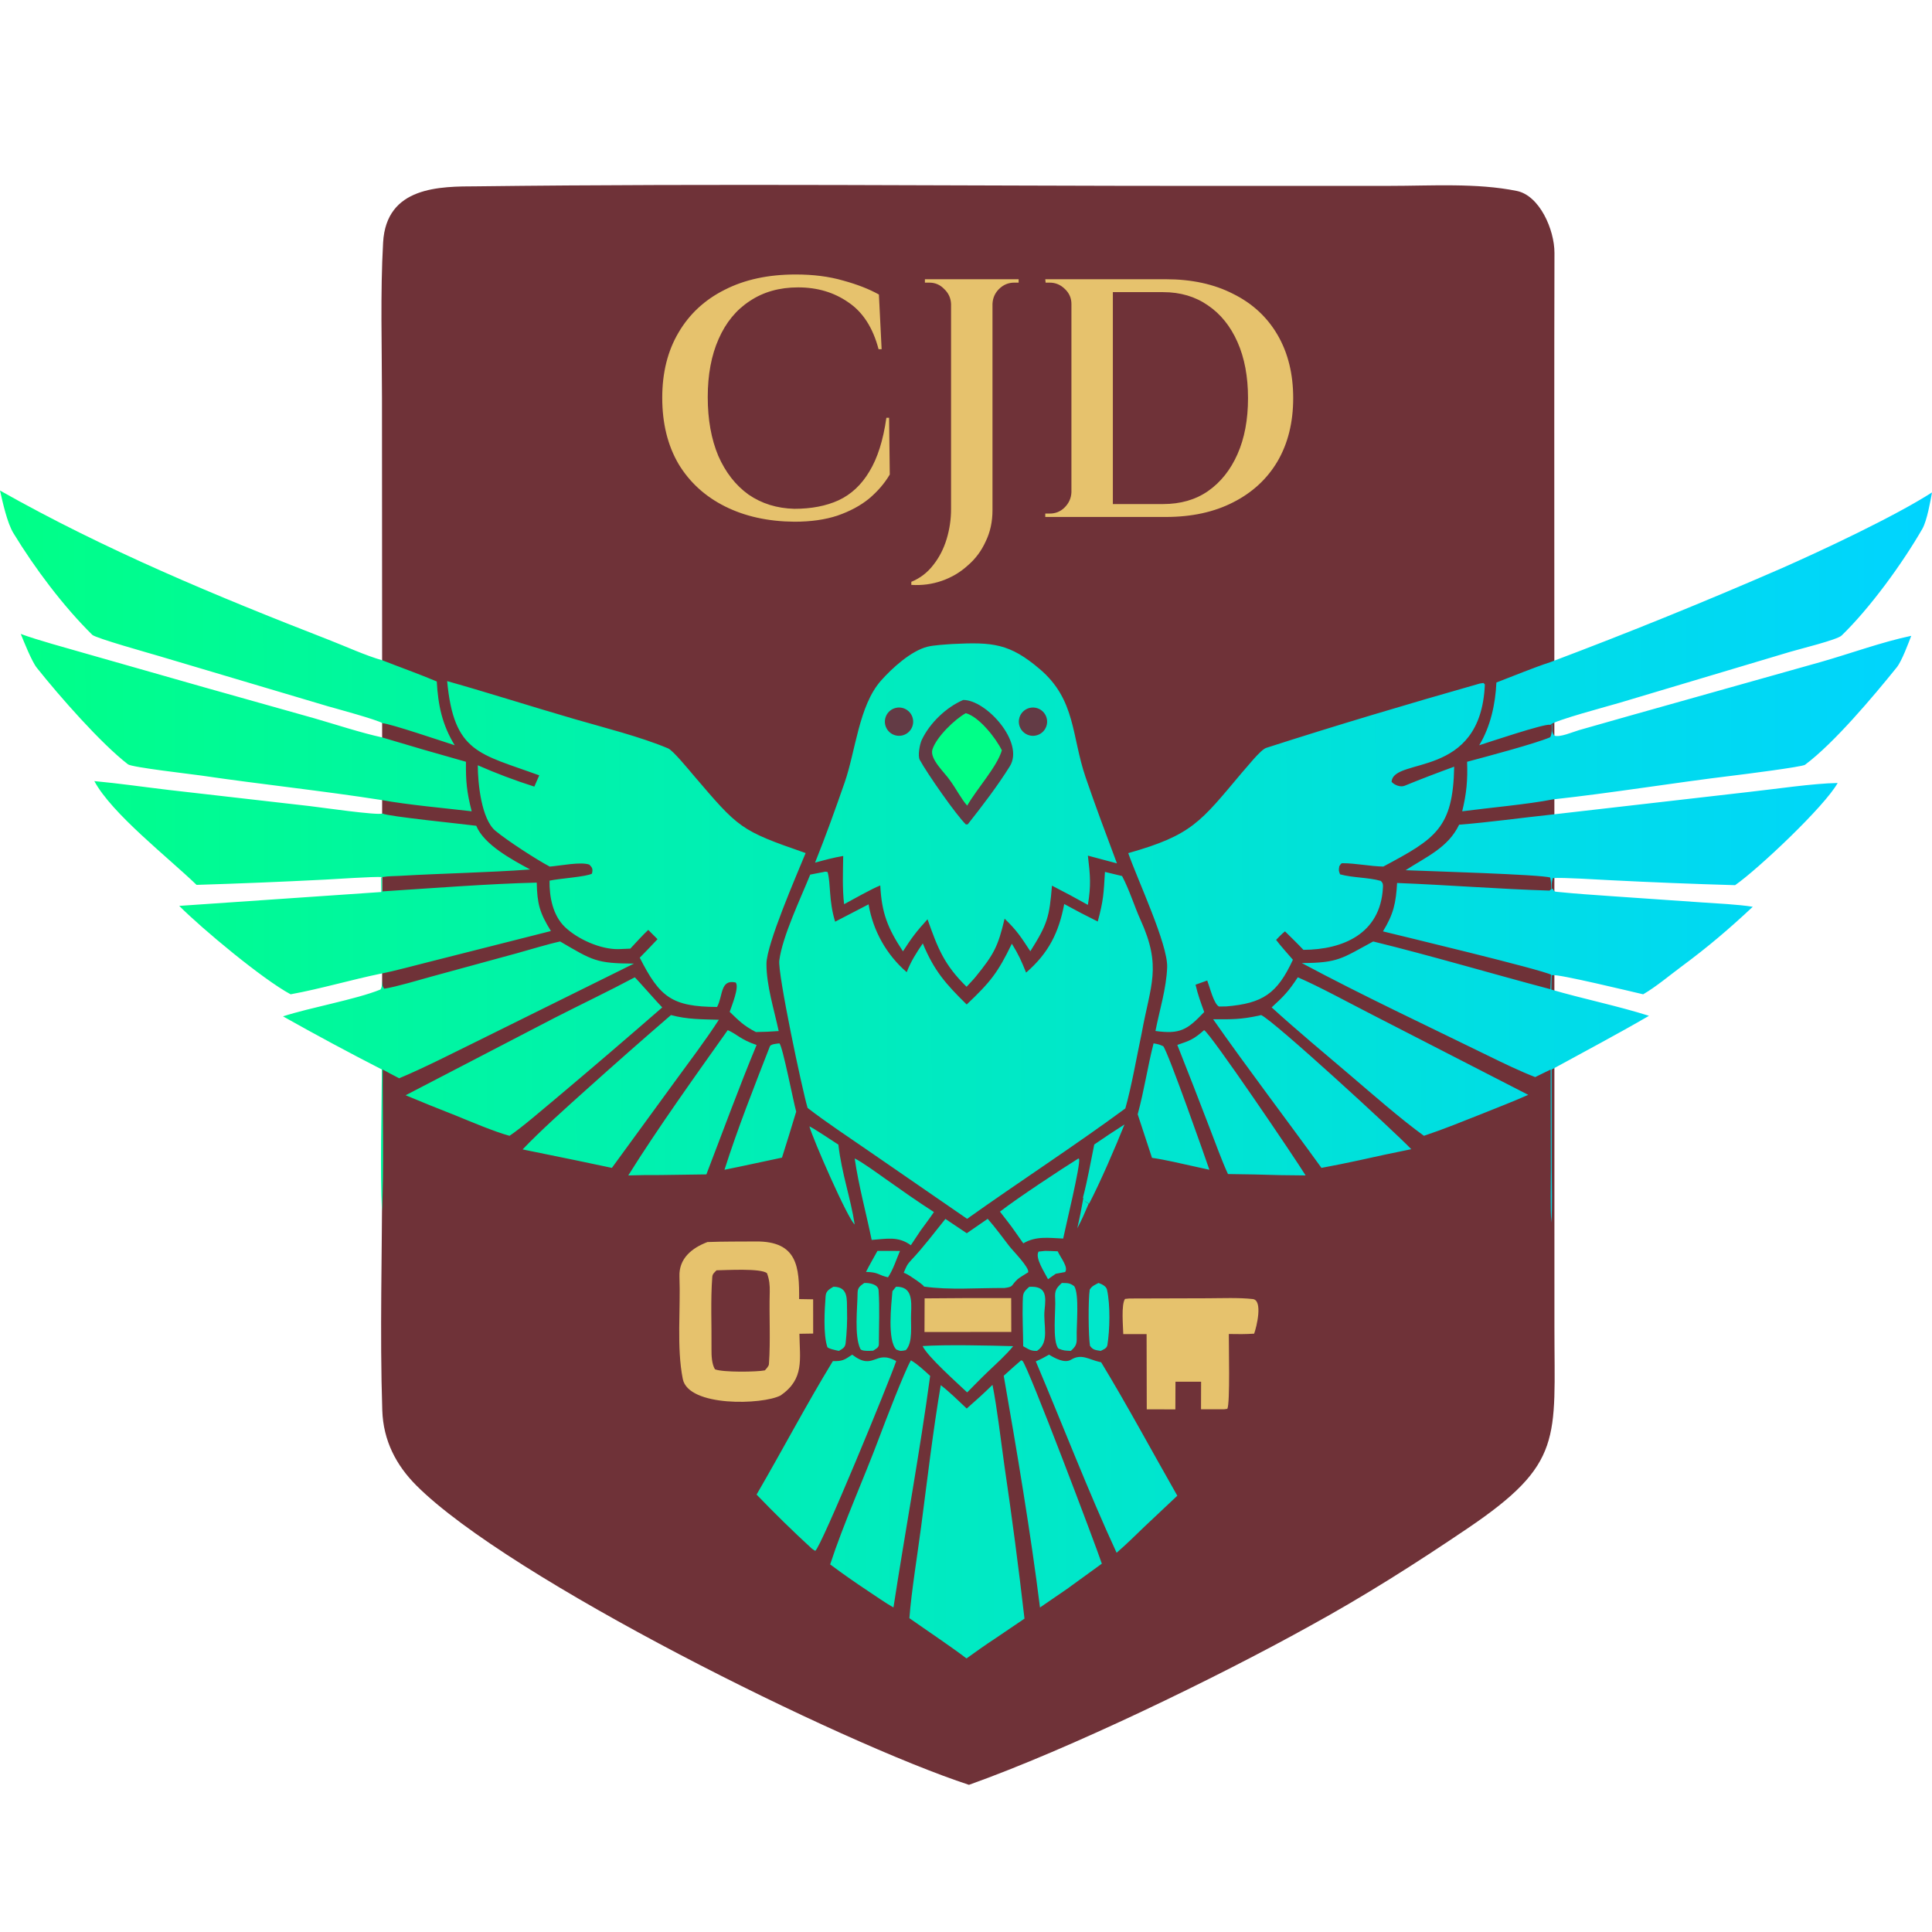
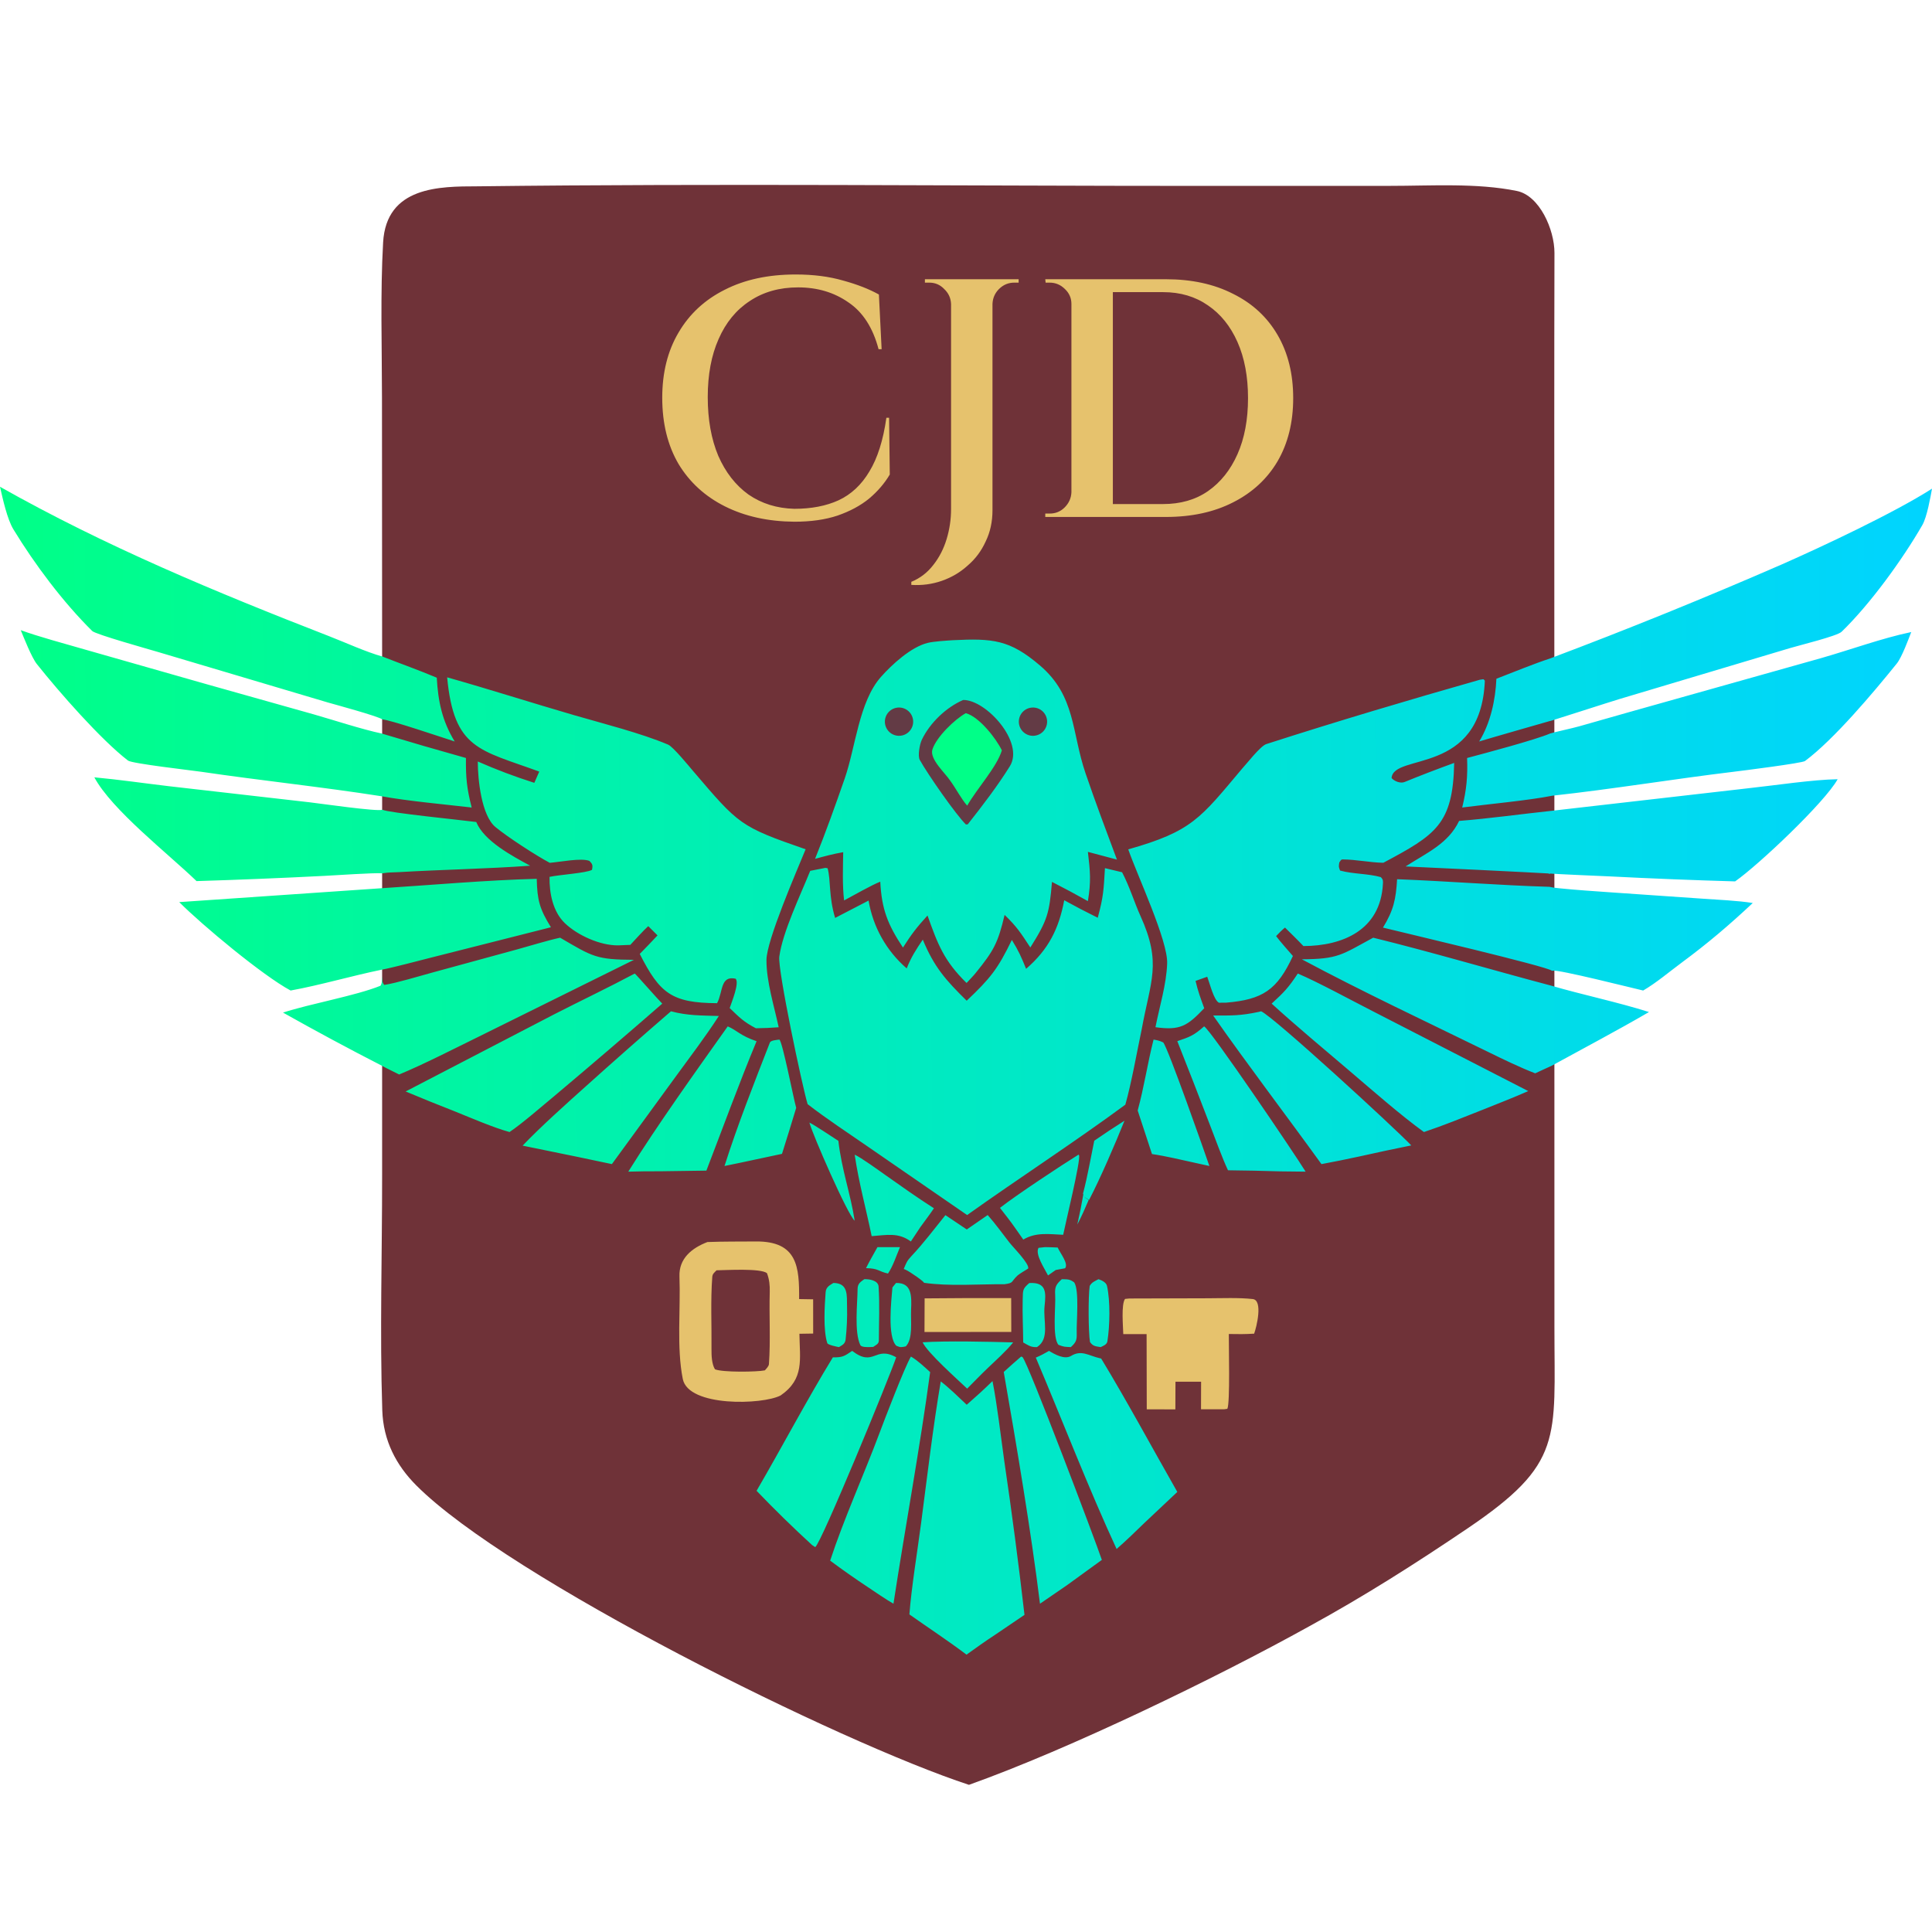
<svg xmlns="http://www.w3.org/2000/svg" width="1024" height="1024" viewBox="0 0 1024 1024" fill="none">
-   <path d="M252.9 98.753C380.343 97.195 509.774 98.538 637.366 98.534L736.571 98.514C758.454 98.515 782.734 96.876 803.981 101.216C815.987 103.668 823.914 121.661 823.896 134.054C823.842 163.86 823.771 193.683 823.797 223.486L823.851 419.256L823.869 632.802L823.878 703.614C823.86 762.725 828.789 775.612 777.787 810.115C750.143 828.808 723.215 845.938 693.907 861.981C644.881 889.181 567.192 926.879 513.568 946C445.27 923.607 269.914 836.684 220.643 787.294C209.974 776.602 203.144 763.56 202.619 747.566C201.264 706.304 202.56 664.421 202.532 623.111L202.544 365.995L202.458 210.897C202.44 183.738 201.533 155.502 203.055 128.539C204.741 98.694 233.141 98.809 252.9 98.753Z" fill="#6F3238" />
+   <path d="M252.9 98.753C380.343 97.195 509.774 98.538 637.366 98.534L736.571 98.514C758.454 98.515 782.734 96.876 803.981 101.216C815.987 103.668 823.914 121.661 823.896 134.054C823.842 163.86 823.771 193.683 823.797 223.486L823.851 419.256L823.869 632.802L823.878 703.615C823.86 762.725 828.789 775.612 777.787 810.115C750.143 828.808 723.214 845.938 693.907 861.981C644.881 889.181 567.192 926.879 513.568 946C445.27 923.607 269.914 836.684 220.643 787.294C209.974 776.602 203.144 763.56 202.619 747.566C201.264 706.304 202.56 664.421 202.532 623.111L202.544 365.995L202.458 210.897C202.44 183.738 201.533 155.502 203.055 128.539C204.741 98.694 233.141 98.809 252.9 98.753Z" fill="#6F3238" />
  <path d="M374.956 658.308C383.427 657.983 392.183 658.072 400.632 658.002C422.78 657.811 423.667 671.674 423.549 688.535L430.981 688.663L431 706.812L423.709 706.927C423.886 720.586 426.43 730.803 413.77 739.603C404.26 744.615 364.899 745.814 361.896 730.898C358.559 714.318 360.786 693.879 360.125 676.617C359.756 666.974 366.741 661.452 374.956 658.308Z" fill="#E6C26D" />
  <path d="M379.795 673.286C385.097 673.209 403.124 672.113 406.508 674.798C407.776 678.155 408.085 681.243 407.981 684.818C407.613 697.536 408.467 710.362 407.549 723.035C407.469 724.15 406.082 725.553 405.386 726.322C401.269 727.18 382.942 727.456 378.934 725.745C377.24 722.932 377.069 718.499 377.106 714.962C377.239 702.398 376.567 689.22 377.527 676.726C377.652 675.099 378.718 674.407 379.795 673.286Z" fill="#6F3238" />
  <path d="M598.567 688.231L640.124 688.11C647.657 688.085 656.646 687.704 663.98 688.523C669.536 689.145 665.963 703.522 664.72 706.875C659.859 707.16 656.182 707.154 651.302 707.046C651.237 712.615 652.042 743.819 650.516 746.701L648.861 746.943L636.563 746.936L636.608 732.344H623.028L622.964 747L607.807 746.968L607.723 707.11H595.36C595.251 702.906 594.201 691.362 596.288 688.453L598.567 688.231Z" fill="#E6C26D" />
  <path d="M490.07 688.167C505.366 688.007 520.657 687.962 535.949 688.032C535.93 694.009 535.943 699.979 536 705.949L490 706L490.07 688.167Z" fill="#E6C26D" />
-   <path d="M526.045 734C528.548 746.566 530.467 763.464 532.311 776.511C536.311 803.582 539.87 830.724 543 857.911L527.351 868.52C522.172 871.891 517.289 875.411 512.271 879C503.303 872.186 491.462 864.354 482 857.674C483.013 843.917 486.367 823.321 488.206 809.271C491.422 784.714 494.498 758.441 498.617 734.166C503.367 737.832 507.988 742.414 512.379 746.554C517.288 742.273 521.366 738.581 526.045 734ZM482.811 721C486.508 723.181 489.828 726.371 493 729.249C487.628 769.147 479.701 811.929 473.553 852C469.333 849.602 464.047 845.893 459.907 843.156C453.145 838.673 446.507 834.011 440 829.177C447.106 807.421 458.023 783.305 466.124 761.62C468.862 754.297 479.403 726.794 482.811 721ZM541.94 721.274C544.927 724.319 580.716 818.934 584 828.777L565.454 842.233L551.211 852C546.497 813.712 538.72 767.605 532 729.184C535.031 726.413 538.1 723.681 541.213 721L541.94 721.274ZM556.004 718C559.192 719.912 564.265 722.754 567.718 720.648C573.225 717.29 577.099 720.577 582.82 721.862L583.63 722.037C597.028 744.055 611.107 770.161 624 792.76L606.396 809.34C601.55 814.035 596.924 818.569 591.825 823C577.222 791.527 562.742 754.007 549 721.559C551.792 720.383 553.348 719.505 556.004 718ZM451.673 718C463.285 726.908 463.622 715.042 475 721.392C471.545 731.754 435.15 820.288 432.081 822L430.41 820.902C420.306 811.633 410.497 802.046 401 792.15C414.539 768.909 427.473 744.284 441.431 721.424C446.516 721.495 447.415 720.887 451.673 718ZM489 713.441C501.637 712.614 524.091 713.138 537 713.498C533.549 717.877 527.567 723.241 523.408 727.215C519.838 730.627 516.136 734.481 512.616 738C507.474 733.103 491.517 718.938 489 713.441ZM441.71 682C449.848 682.019 448.776 688.841 448.952 694.64C449.123 700.251 448.822 706.275 448.208 711.868C447.942 714.277 446.58 714.814 444.657 716C443.407 715.763 438.796 714.839 438.485 713.884C436.242 707.005 437.062 694.135 437.601 686.869C437.814 683.992 440.013 683.117 441.71 682ZM562.797 680C565.923 680.085 566.965 679.921 569.354 681.708C572.174 685.932 570.468 702.927 570.681 708.609C570.82 712.492 570.196 713.563 567.568 716C564.383 715.836 563.899 715.934 561.025 714.791C557.588 710.981 559.658 694.039 559.26 688.323C558.961 683.994 559.824 682.7 562.797 680ZM582.229 680C583.621 680.489 586.271 681.53 586.731 683.555C588.535 691.571 588.241 704.827 586.94 712.934C586.658 714.727 584.591 715.389 583.376 716C580.597 715.537 579.345 715.569 577.72 713.307C576.849 708.125 576.732 689.019 577.572 683.562C578.756 681.549 580.192 681.093 582.229 680ZM474.898 682.003C483.304 681.829 483.228 688.759 482.892 696.322C482.622 702.382 484.015 711.538 480.094 715.608C477.622 716.093 477.405 716.273 475.08 715.285C470.221 710.58 472.419 691.27 473.001 684.365C473.001 684.365 474.693 682.258 474.898 682.003ZM545.538 682.039C554.789 681.467 554.402 687.2 553.648 694.268C552.795 702.273 556.563 711.468 549.64 715.98C546.392 716.157 545.251 715.137 542.316 713.532C542.263 705.98 541.862 698.22 542.049 690.699C542.176 685.551 542.056 685.073 545.538 682.039ZM458.062 680.012C460.853 679.888 465.454 680.676 465.671 683.909C466.301 693.323 465.835 702.971 465.816 712.418C465.812 714.363 464.304 714.832 462.807 715.893C462.163 715.932 461.519 715.964 460.876 715.983C459.662 716.029 456.529 716.061 455.987 714.923C452.69 707.994 454.476 693.017 454.541 685.139C454.566 682.133 456.386 681.306 458.062 680.012ZM523.498 646C527.509 650.54 531.276 655.716 534.992 660.538C536.943 663.068 545.725 671.851 544.952 674.35C543.91 674.985 540.071 677.342 539.387 677.978C535.562 681.528 537.519 681.952 532.421 682.665C518.394 682.569 503.298 683.879 489.553 681.889C490.955 682.093 482.25 675.923 479.929 674.96L479 674.581C480.412 671.274 480.629 670.349 483.096 667.742C489.291 661.186 495.407 653.115 501.085 646.052L512.413 653.647L523.498 646ZM553.896 663C556.015 663 558.453 663.141 560.597 663.218C562.086 666.519 566.433 671.711 564.523 674.205C562.866 674.474 561.215 674.776 559.569 675.122L555.475 678C553.745 674.513 548.426 666.724 550.455 663.378L553.896 663ZM477 663.024C475.076 667.548 473.353 673.023 470.658 677C465.402 675.838 465.778 674.272 459 674.142C460.831 670.482 463.076 666.61 465.079 663L477 663.024ZM453 614C456.517 615.597 465.646 622.235 469.235 624.771C477.859 630.86 486.078 636.693 495 642.411C492.846 645.631 490.162 649.158 487.86 652.327L482.768 660C476.091 655.119 470.065 656.595 462.005 657.183C459.012 642.571 455.165 628.822 453 614ZM571.91 614.278C572.951 616.726 564.591 650.941 563.504 656.457C555.731 656.122 549.064 655.034 542.364 659L538.097 652.922C535.795 649.538 532.548 645.516 530 642.195C538.853 635.295 562.069 619.945 571.613 614L571.91 614.278ZM596 596C591.303 607.758 583.093 626.801 577.24 638C575.504 636.847 575.17 636.856 574.755 636.196C575.169 636.99 575.368 636.88 577 638.038C575.008 642.703 573.368 646.551 571 651C572.206 645.728 573.268 640.421 574.183 635.09C574.126 634.973 574.066 634.847 574 634.711C576.532 625.04 577.969 616.324 579.979 606.607C585.244 602.961 590.589 599.425 596 596ZM429 597C431.385 598.051 441.533 604.86 444.358 606.682C446.098 622.006 450.847 634.854 453 649C449.286 645.975 430.73 603.471 429 597ZM740.491 468C767.447 469.041 794.37 471.225 821.287 472.034C821.698 471.692 822.108 471.35 822.519 471.008L822.807 471.029C824.115 472.743 823.596 472.518 826.501 472.812C835.512 473.722 844.722 474.331 853.752 474.963L901.538 478.263C909.51 478.816 921.394 479.355 929 480.614C916.596 492.247 905.148 501.988 891.417 512.141C885.036 516.862 877.75 523.036 870.907 527C865.385 525.738 825.533 516.055 822.929 516.888L822.608 516.882C822.561 516.836 822.481 516.784 822.372 516.725L822.239 524.502C839.299 529.488 857.158 533.071 874 538.4C856.736 548.439 839.778 557.342 822.373 566.897L822.438 619.441C822.45 628.001 822.783 639.692 822.258 648C821.662 640.386 822.002 628.091 821.977 620.04L821.887 566.884C819.153 568.17 816.401 569.553 813.687 570.884C805.614 567.765 796.729 563.457 788.9 559.619C755.966 543.478 722.327 527.754 690 510.453C709.345 510.323 710.894 508.161 727.825 499C758.379 506.491 791.007 516.176 821.746 524.302L822.053 516.683L822.301 516.688C816.507 513.714 742.139 495.925 733 493.65C738.644 484.46 739.882 478.536 740.491 468ZM436.284 462.225C437.75 461.924 437.228 461.928 438.653 462.218C440.418 468.586 439.168 477.195 442.638 488.519L460.367 479.319C462.701 493.301 469.851 506.024 480.578 515.28C482.795 509.526 485.654 505.077 489.099 500.031C495.14 514.586 501.194 521.412 512.363 532.405C525.059 520.386 528.86 515.519 536.306 500.194C539.9 505.983 541.292 509.193 543.855 515.502C555.753 505.217 561.227 494.249 564.062 479.156C569.917 482.379 575.837 485.472 581.827 488.431C584.88 477.189 584.958 473.632 585.647 462.138C588.668 462.88 591.696 463.606 594.729 464.317C598.755 471.997 601.3 480.506 604.463 487.461C615.896 512.62 609.816 521.765 605.107 547.644C602.537 559.8 599.754 575.853 596.449 587.502C569.872 607.1 539.945 626.524 512.595 646L460.273 609.93C450.101 602.896 437.707 594.729 428.052 587.225C425.222 577.883 412.138 516.009 413.045 509.06C414.724 496.203 424.321 476.258 429.434 463.561L436.284 462.225ZM296.877 499C314.195 509.117 315.97 510.626 336 510.73L253.868 551.383C241.117 557.626 224.527 566.134 211.562 571.505C208.687 569.993 205.659 568.462 202.841 566.873C202.721 588.898 203.606 620.599 202.423 642C201.388 620.2 202.263 588.957 202.406 566.86C184.76 557.812 167.288 548.419 150 538.692C164.65 533.934 188.488 529.789 201.659 524.469C202.668 522.744 202.358 521.73 202.412 519.505C202.741 521.813 202.429 522.555 203.688 524.028C210.158 523.027 222.389 519.322 229.036 517.507L274.183 505.177C281.214 503.249 289.971 500.507 296.877 499ZM385.716 546C390.573 548.064 392.412 550.978 401 553.865C391.716 576.213 383.114 599.792 374.395 622.456L349.956 622.795C344.303 622.757 338.65 622.827 333 623C348.708 597.841 368.527 570.252 385.716 546ZM638.198 546C641.371 547.397 686.684 614.281 692 623L678.57 622.847C669.34 622.558 660.096 622.366 650.859 622.27C647.72 615.587 644.121 605.535 641.376 598.469C635.679 583.554 629.885 568.677 624 553.837C630.815 551.532 632.746 550.804 638.198 546ZM413.09 553C414.799 554.331 420.579 584.291 422 589.188C419.547 597.331 417.038 605.461 414.474 613.565L392.599 618.228L384 620C390.964 598.106 399.714 576.021 408.054 554.588C408.548 553.32 411.855 553.195 413.09 553ZM611.418 553C613.869 553.459 614.303 553.502 616.537 554.507C619.199 557.767 638.428 612.506 641 620L633.277 618.298C626.065 616.723 617.807 614.716 610.582 613.675L603 590.596C606.421 578.091 608.246 565.401 611.418 553ZM355.635 538C364.312 540.36 372.052 540.216 381 540.497C373.824 551.599 365.537 562.456 357.753 573.149L324.314 619L305.741 615.093L277 609.213C286.385 599.35 300.315 586.894 310.513 577.759C325.42 564.352 340.462 551.102 355.635 538ZM668.422 538C675.037 540.895 739.03 599.657 748 609.089C738.85 610.934 729.712 612.876 720.601 614.926C713.89 616.388 707.155 617.748 700.399 619C681.733 593.162 661.05 566.047 643 540.247C652.972 540.266 657.499 540.385 667.195 538.314L668.422 538ZM336.431 518C336.872 518.164 348.996 531.996 351 533.953C332.188 550.345 313.233 566.574 294.137 582.636C287.814 587.87 276.565 597.668 270.058 602C261.667 599.703 249.513 594.474 241.113 591.076C232.366 587.659 223.661 584.133 215 580.505L293.883 539.528C307.946 532.337 322.57 525.396 336.431 518ZM687.858 518C698.187 522.332 716.917 532.532 727.4 537.862L810 580.295C802.148 583.778 793.51 587.102 785.49 590.337C775.148 594.427 765.277 598.472 754.716 602C742.426 593.119 727.555 580.047 715.832 570.056C702.116 558.362 687.258 546.022 674 533.937C680.626 527.876 682.936 525.458 687.858 518ZM237 361C259.412 367.326 281.756 374.506 304.441 381.101C319.6 385.506 339.791 390.581 354.13 396.676C356.739 397.785 364.987 407.885 367.279 410.568C391.71 439.167 392.064 440.026 427 452.138C422.189 463.886 406.287 500.4 406.242 510.829C406.193 522.296 410.32 535.229 412.718 546.472C408.448 546.792 404.92 546.951 400.639 547C394.239 543.68 391.869 541.234 386.749 536.291C387.804 533.11 392.003 523 389.899 520.732C381.632 518.922 383.271 527.861 380.05 533.712C356.082 533.573 349.684 528.508 339.092 507.592C342.276 504.368 345.412 501.097 348.499 497.778L343.592 492.874C340.841 495.355 336.717 499.995 334.078 502.796C331.945 502.925 329.809 503.014 327.673 503.062C318.243 503.197 306.164 497.803 299.396 491.305C293.002 485.165 291.136 475.372 291.266 466.764C296.33 465.629 310.796 464.741 313.745 463.048C314.299 460.591 314.02 459.932 312.398 458.284C307.957 456.613 297.14 458.835 291.384 459.315C284.294 455.572 268.882 445.571 262.586 440.339C255.158 434.167 253.238 415.142 253.238 405.611C263.019 409.912 273.022 413.686 283.206 416.919L285.812 410.952C254.122 399.37 240.58 399.167 237 361ZM787 362.76C784.915 413.423 738.459 400.927 737.572 414.393C739.067 416.124 742.299 417.361 744.468 416.472C753.173 412.901 761.891 409.588 770.744 406.362C770.148 438.956 760.897 444.491 733.19 459.292C726.205 459.179 718.526 457.514 711.598 457.522C710.68 457.523 710.578 458.143 709.847 459.141C709.526 461.424 709.455 461.28 710.264 463.415C717.307 465.322 725.063 464.982 731.831 466.884C733.095 468.12 733.068 468.82 732.966 470.644C731.599 494.962 711.752 503.33 690.839 503.438C687.76 500.15 684.289 496.823 681.075 493.632C679.157 495.193 678.079 496.355 676.359 498.154C678.791 501.392 682.55 505.533 685.264 508.695C676.924 526.702 669.258 531.827 649.782 533.436L646.049 533.464C643.31 531.999 641.321 523.535 639.858 519.695L633.668 521.902C634.9 527.268 636.375 531.18 638.261 536.388C629.312 545.815 625.508 548.265 612.415 546.439C614.57 535.441 618.233 523.835 618.618 512.637C619.035 500.48 602.856 466.178 598 452.177C631.859 442.597 636.208 435.702 658.257 409.508C660.599 407.03 667.995 397.402 671.157 396.382C708.223 384.43 747.003 372.897 784.357 362.279L786.275 362L787 362.76ZM202.544 472.466C228.478 470.812 258.631 468.426 284.479 467.8C284.739 479.09 286.018 483.804 292 493.465L227.93 509.693C220.319 511.574 209.441 514.594 201.943 516.033C186.123 519.302 169.649 524.163 154.03 527C139.231 519.065 107.043 492.239 95 480.136L202.072 472.789L201.994 465.067L202.474 465L202.544 472.466ZM504.893 341.328C526.16 340.28 535.149 341.015 551.174 354.694C570.214 370.943 567.909 390.04 575.374 411.913C580.63 427.311 586.385 442.559 592 457.603L576.603 453.508C577.857 464.15 578.318 469.162 576.603 479.612C570.328 476.085 563.984 472.685 557.569 469.416C556.186 486.041 555.226 489.694 546.097 504.19C541.084 496.543 538.958 493.165 532.46 486.919C528.958 501.733 526.787 505.78 517.165 517.651C516.166 518.946 513.522 521.668 512.306 523C500.308 511.23 497.056 502.558 491.607 487.238C485.87 493.516 483.179 497.041 478.587 504.227C470.493 491.976 467.311 483.949 466.565 469.312C462.426 470.858 451.97 476.793 447.39 479.246C446.424 471.113 446.784 461.926 446.918 453.676C441.538 454.602 437.291 455.773 432 457.214C437.725 442.948 442.662 429.155 447.703 414.676C453.484 398.071 455.234 373.993 466.904 360.796C472.777 354.156 482.906 344.911 491.673 342.749C494.91 341.951 501.359 341.569 504.893 341.328ZM974 415C967.12 427.347 931.941 460.583 919.642 469.155C897.603 468.523 875.571 467.647 853.552 466.526C848.012 466.274 827.768 464.953 823.006 465.413C822.355 467.911 822.425 468.364 822.457 471L822.169 470.979C822.163 468.296 822.169 467.727 821.64 465.13C816.986 463.474 755.531 461.678 745 461.229C756.322 453.927 767.568 449.205 773.363 437.107C789.396 435.836 806.443 433.443 822.578 431.729L926.987 419.75C940.792 418.25 960.897 415.21 974 415ZM50 414C63.131 415.206 76.34 417.148 89.454 418.693L164.309 427.257C169.463 427.847 200.156 432.299 202.745 431.178C205.156 432.719 246.167 436.818 252.419 437.676C256.572 447.777 271.489 455.705 281 460.844C257.891 462.518 234.661 462.889 211.527 464.242C208.897 464.396 205.673 464.337 203.154 464.799L202.675 464.866C197.822 464.53 177.871 465.95 172.18 466.218C149.521 467.378 126.851 468.305 104.174 469C89.184 454.497 59.29 431.297 50 414ZM11 336C20.421 339.456 34.425 343.186 44.408 346.087L108.99 364.497L166.323 380.635C176.858 383.66 191.913 388.579 202.308 390.782C217.15 395.252 232.036 399.575 246.962 403.753C246.852 414.123 247.385 419.805 250 430C235.743 428.344 216.139 426.583 202.26 424.039C170.86 419.108 138.242 415.709 106.669 411.057C101.734 410.33 69.927 406.725 67.842 405.117C53.407 393.985 31.467 368.957 19.529 353.964C16.759 350.484 12.575 339.832 11 336ZM1013 337C1011.59 340.666 1008 350.384 1005.34 353.686C992.938 369.068 972.07 393.897 956.69 405.353C955.185 406.476 923.61 410.477 919.017 411.03C887.113 414.87 854.64 420.269 822.846 423.729C810.205 426.258 788.473 428.228 775 430C777.316 420.478 777.936 413.569 777.591 403.753C786.931 401.272 813.895 394.104 821.63 390.758C822.743 388.706 822.429 386.288 822.397 383.879L822.667 383.922C822.782 387.225 822.244 387.592 823.773 389.875C826.627 391.02 833.626 387.941 836.965 386.973L863.59 379.407L965.205 350.822C980.533 346.45 997.678 340.189 1013 337ZM0 260C55.937 291.585 114.563 315.905 174.335 339.153C183.385 342.673 193.587 347.399 202.807 350.029C212.183 353.709 222.325 357.312 231.493 361.193C232.212 373.892 234.373 384.15 241 395C235.458 393.244 206.365 383.368 202.835 383.355C199.805 381.417 177.969 375.537 173.726 374.316L83.676 347.543C79.521 346.297 50.7 338.237 48.911 336.473C33.51 321.278 18.38 301.11 7.101 282.56C3.803 277.136 1.473 266.435 0 260ZM1024 261C1023.2 265.431 1021.36 275.991 1018.87 280.309C1008.37 298.56 991.099 322.341 976.07 336.863C973.713 339.139 953.698 344.012 948.902 345.458L858.353 372.509C853.094 374.091 823.352 381.953 821.709 384.205L821.439 384.161C818.588 383.449 788.307 393.644 784 395C789.983 385.236 792.628 373.064 793.122 361.745C802.129 358.302 812.741 353.879 821.729 350.949C863.02 335.4 903.907 318.803 944.345 301.174C965.812 291.699 1003.87 273.889 1024 261Z" fill="url(#paint0_linear_36_56)" />
+   <path d="M526.045 732C528.548 744.566 530.467 761.464 532.311 774.511C536.311 801.582 539.87 828.724 543 855.911L527.351 866.52C522.172 869.891 517.289 873.411 512.271 877C503.303 870.186 491.462 862.354 482 855.674C483.013 841.917 486.367 821.321 488.206 807.271C491.422 782.714 494.498 756.441 498.617 732.166C503.367 735.832 507.988 740.414 512.379 744.554C517.288 740.273 521.366 736.581 526.045 732ZM482.811 719C486.508 721.181 489.828 724.371 493 727.249C487.628 767.147 479.701 809.929 473.553 850C469.333 847.602 464.047 843.893 459.907 841.156C453.146 836.673 446.508 832.011 440 827.177C447.106 805.421 458.023 781.305 466.124 759.62C468.862 752.297 479.403 724.794 482.811 719ZM541.94 719.274C544.927 722.319 580.716 816.934 584 826.777L565.454 840.233L551.211 850C546.497 811.712 538.72 765.605 532 727.184C535.031 724.413 538.1 721.681 541.213 719L541.94 719.274ZM556.004 716C559.192 717.912 564.265 720.754 567.718 718.648C573.225 715.29 577.099 718.577 582.82 719.862L583.63 720.037C597.028 742.055 611.107 768.161 624 790.76L606.396 807.34C601.55 812.035 596.924 816.569 591.825 821C577.222 789.527 562.742 752.007 549 719.559C551.792 718.383 553.348 717.505 556.004 716ZM451.673 716C463.285 724.908 463.622 713.042 475 719.392C471.545 729.754 435.15 818.288 432.081 820L430.41 818.902C420.306 809.633 410.497 800.047 401 790.15C414.539 766.909 427.473 742.284 441.431 719.424C446.516 719.495 447.415 718.887 451.673 716ZM489 711.441C501.637 710.614 524.091 711.138 537 711.498C533.549 715.877 527.567 721.241 523.408 725.215C519.838 728.627 516.136 732.481 512.616 736C507.474 731.103 491.517 716.938 489 711.441ZM441.71 680C449.848 680.019 448.776 686.841 448.952 692.64C449.123 698.251 448.822 704.275 448.208 709.868C447.942 712.277 446.58 712.814 444.657 714C443.407 713.763 438.796 712.839 438.485 711.884C436.242 705.005 437.062 692.135 437.601 684.869C437.814 681.992 440.013 681.117 441.71 680ZM562.797 678C565.922 678.085 566.965 677.921 569.354 679.708C572.174 683.932 570.468 700.927 570.681 706.609C570.82 710.492 570.196 711.563 567.568 714C564.383 713.836 563.899 713.934 561.025 712.791C557.588 708.981 559.658 692.039 559.26 686.323C558.961 681.994 559.824 680.7 562.797 678ZM582.229 678C583.621 678.489 586.271 679.53 586.731 681.555C588.535 689.571 588.241 702.827 586.94 710.934C586.658 712.727 584.591 713.389 583.376 714C580.597 713.537 579.345 713.569 577.72 711.307C576.849 706.125 576.732 687.019 577.572 681.562C578.756 679.549 580.192 679.093 582.229 678ZM474.898 680.003C483.304 679.829 483.228 686.759 482.892 694.322C482.622 700.382 484.015 709.538 480.094 713.608C477.622 714.093 477.405 714.273 475.08 713.285C470.221 708.58 472.419 689.27 473.001 682.365C473.001 682.365 474.693 680.258 474.898 680.003ZM545.538 680.039C554.789 679.467 554.402 685.2 553.648 692.268C552.795 700.273 556.563 709.468 549.64 713.98C546.392 714.157 545.251 713.137 542.316 711.532C542.263 703.98 541.862 696.22 542.049 688.699C542.176 683.551 542.056 683.073 545.538 680.039ZM458.062 678.012C460.853 677.888 465.454 678.676 465.671 681.909C466.301 691.323 465.835 700.971 465.816 710.418C465.812 712.363 464.304 712.832 462.807 713.893C462.163 713.932 461.519 713.964 460.876 713.983C459.663 714.029 456.529 714.061 455.987 712.923C452.69 705.994 454.476 691.017 454.541 683.139C454.566 680.133 456.386 679.306 458.062 678.012ZM523.498 644C527.509 648.54 531.276 653.716 534.992 658.538C536.943 661.068 545.725 669.851 544.952 672.35C543.91 672.985 540.071 675.342 539.387 675.978C535.562 679.529 537.519 679.952 532.421 680.665C518.394 680.569 503.298 681.879 489.553 679.889C490.955 680.093 482.25 673.923 479.929 672.96L479 672.581C480.412 669.274 480.629 668.349 483.096 665.742C489.291 659.186 495.407 651.115 501.085 644.052L512.413 651.647L523.498 644ZM553.896 661C556.015 661 558.453 661.141 560.597 661.218C562.086 664.519 566.433 669.711 564.523 672.205C562.866 672.474 561.215 672.776 559.569 673.122L555.475 676C553.745 672.513 548.426 664.724 550.455 661.378L553.896 661ZM477 661.024C475.076 665.548 473.353 671.023 470.658 675C465.402 673.838 465.778 672.272 459 672.142C460.831 668.482 463.076 664.61 465.079 661L477 661.024ZM453 612C456.517 613.597 465.646 620.235 469.235 622.771C477.859 628.86 486.078 634.693 495 640.411C492.846 643.631 490.162 647.158 487.86 650.327L482.768 658C476.091 653.119 470.065 654.595 462.005 655.183C459.012 640.571 455.165 626.822 453 612ZM571.91 612.278C572.951 614.726 564.591 648.941 563.504 654.457C555.731 654.122 549.064 653.034 542.364 657L538.097 650.922C535.795 647.538 532.548 643.516 530 640.195C538.853 633.295 562.068 617.945 571.613 612L571.91 612.278ZM596 594C591.303 605.758 583.093 624.801 577.24 636C575.504 634.847 575.17 634.856 574.755 634.196C575.169 634.99 575.368 634.88 577 636.038C575.008 640.703 573.368 644.551 571 649C572.206 643.728 573.268 638.421 574.183 633.09C574.126 632.973 574.066 632.847 574 632.711C576.532 623.04 577.969 614.324 579.979 604.607C585.244 600.961 590.589 597.425 596 594ZM429 595C431.385 596.051 441.533 602.86 444.358 604.682C446.098 620.006 450.847 632.854 453 647C449.286 643.975 430.73 601.471 429 595ZM436.284 460.225C437.75 459.924 437.228 459.928 438.653 460.218C440.418 466.586 439.168 475.195 442.638 486.519L460.367 477.319C462.701 491.301 469.851 504.024 480.578 513.28C482.795 507.526 485.654 503.077 489.099 498.031C495.14 512.586 501.194 519.412 512.363 530.405C525.059 518.386 528.859 513.519 536.306 498.194C539.9 503.983 541.292 507.193 543.855 513.502C555.753 503.217 561.227 492.249 564.062 477.156C569.917 480.379 575.837 483.472 581.827 486.431C584.88 475.189 584.958 471.632 585.647 460.138C588.668 460.88 591.696 461.606 594.729 462.317C598.755 469.997 601.3 478.506 604.463 485.461C615.896 510.62 609.816 519.765 605.107 545.644C602.537 557.8 599.754 573.853 596.449 585.502C569.872 605.1 539.945 624.524 512.595 644L460.273 607.93C450.101 600.896 437.707 592.729 428.052 585.225C425.222 575.883 412.138 514.009 413.045 507.06C414.724 494.203 424.321 474.258 429.434 461.561L436.284 460.225ZM385.716 544C390.573 546.064 392.412 548.978 401 551.865C391.716 574.213 383.114 597.792 374.395 620.456L349.956 620.795C344.303 620.757 338.65 620.827 333 621C348.708 595.841 368.527 568.252 385.716 544ZM638.198 544C641.371 545.397 686.684 612.281 692 621L678.57 620.847C669.34 620.558 660.096 620.366 650.859 620.27C647.72 613.587 644.121 603.535 641.376 596.469C635.679 581.554 629.885 566.677 624 551.837C630.815 549.532 632.746 548.804 638.198 544ZM413.09 551C414.799 552.331 420.579 582.291 422 587.188C419.547 595.331 417.038 603.461 414.474 611.565L392.599 616.228L384 618C390.964 596.106 399.714 574.021 408.054 552.588C408.548 551.32 411.855 551.195 413.09 551ZM611.418 551C613.869 551.459 614.303 551.502 616.537 552.507C619.199 555.767 638.428 610.506 641 618L633.277 616.298C626.065 614.723 617.807 612.716 610.582 611.675L603 588.596C606.421 576.091 608.246 563.401 611.418 551ZM355.635 536C364.312 538.36 372.052 538.216 381 538.497C373.824 549.599 365.537 560.456 357.753 571.149L324.314 617L305.741 613.093L277 607.213C286.385 597.35 300.315 584.894 310.513 575.759C325.42 562.352 340.462 549.102 355.635 536ZM668.422 536C675.037 538.895 739.03 597.657 748 607.089C738.85 608.934 729.712 610.876 720.601 612.926C713.89 614.388 707.155 615.748 700.399 617C681.733 591.162 661.05 564.047 643 538.247C652.972 538.266 657.499 538.385 667.195 536.314L668.422 536ZM336.431 516C336.872 516.164 348.996 529.996 351 531.953C332.188 548.345 313.233 564.574 294.137 580.636C287.814 585.87 276.565 595.668 270.058 600C261.667 597.703 249.513 592.474 241.113 589.076C232.366 585.659 223.661 582.133 215 578.505L293.883 537.528C307.946 530.337 322.57 523.396 336.431 516ZM687.858 516C698.188 520.332 716.917 530.532 727.4 535.862L810 578.295C802.148 581.778 793.51 585.102 785.49 588.337C775.148 592.427 765.277 596.472 754.716 600C742.426 591.119 727.555 578.047 715.832 568.056C702.116 556.362 687.258 544.022 674 531.937C680.626 525.876 682.936 523.458 687.858 516ZM296.877 497C314.195 507.117 315.97 508.626 336 508.73L253.868 549.383C241.117 555.626 224.527 564.134 211.562 569.505C208.687 567.993 205.225 566.449 202.406 564.86C184.76 555.812 167.288 546.419 150 536.692C164.65 531.934 188.488 527.789 201.659 522.469C202.668 520.744 202.358 519.73 202.412 517.505C202.741 519.813 202.429 520.555 203.688 522.028C210.158 521.027 222.389 517.322 229.036 515.507L274.183 503.177C281.214 501.249 289.971 498.507 296.877 497ZM727.825 497C758.379 504.491 791.007 514.176 821.746 522.302C838.806 527.287 857.158 531.071 874 536.4C856.736 546.439 839.778 555.342 822.373 564.897C819.64 566.184 816.401 567.553 813.687 568.884C805.615 565.765 796.729 561.457 788.9 557.619C755.966 541.478 722.327 525.754 690 508.453C709.345 508.323 710.894 506.161 727.825 497ZM237 359C259.412 365.326 281.756 372.506 304.441 379.101C319.6 383.506 339.791 388.581 354.13 394.676C356.739 395.785 364.987 405.885 367.279 408.568C391.71 437.167 392.064 438.026 427 450.138C422.189 461.886 406.287 498.4 406.242 508.829C406.193 520.296 410.32 533.229 412.718 544.472C408.448 544.792 404.92 544.951 400.639 545C394.239 541.68 391.869 539.234 386.749 534.291C387.804 531.11 392.003 521 389.899 518.732C381.632 516.922 383.271 525.861 380.05 531.712C356.082 531.573 349.684 526.508 339.092 505.592C342.276 502.368 345.412 499.097 348.499 495.778L343.592 490.874C340.841 493.355 336.717 497.995 334.078 500.796C331.945 500.925 329.809 501.014 327.673 501.062C318.243 501.197 306.164 495.803 299.396 489.305C293.002 483.165 291.136 473.372 291.266 464.764C296.33 463.629 310.796 462.741 313.745 461.048C314.299 458.591 314.02 457.932 312.398 456.284C307.957 454.613 297.14 456.835 291.384 457.315C284.294 453.572 268.883 443.571 262.586 438.339C255.158 432.167 253.238 413.142 253.238 403.611C263.019 407.912 273.022 411.686 283.206 414.919L285.812 408.952C254.122 397.37 240.58 397.167 237 359ZM787 360.76C784.915 411.423 738.459 398.927 737.572 412.393C739.067 414.124 742.299 415.361 744.468 414.472C753.173 410.902 761.891 407.588 770.744 404.362C770.148 436.956 760.897 442.491 733.19 457.292C726.205 457.179 718.526 455.514 711.598 455.522C710.68 455.523 710.578 456.143 709.847 457.141C709.526 459.424 709.455 459.28 710.264 461.415C717.307 463.322 725.063 462.982 731.831 464.884C733.095 466.12 733.068 466.82 732.966 468.644C731.599 492.962 711.752 501.33 690.839 501.438C687.76 498.15 684.289 494.823 681.075 491.632C679.157 493.193 678.079 494.355 676.359 496.154C678.791 499.392 682.55 503.533 685.264 506.695C676.924 524.702 669.258 529.827 649.782 531.436L646.049 531.464C643.31 529.999 641.321 521.535 639.858 517.695L633.668 519.902C634.9 525.268 636.375 529.18 638.261 534.388C629.312 543.815 625.508 546.265 612.415 544.439C614.57 533.441 618.233 521.835 618.618 510.637C619.035 498.48 602.856 464.178 598 450.177C631.859 440.597 636.208 433.702 658.257 407.508C660.599 405.03 667.995 395.402 671.157 394.382C708.223 382.43 747.003 370.897 784.357 360.279L786.275 360L787 360.76ZM284.479 465.8C284.739 477.09 286.018 481.804 292 491.465L227.93 507.693C220.319 509.574 209.441 512.594 201.943 514.033C186.123 517.302 169.649 522.163 154.03 525C139.231 517.065 107.043 490.239 95 478.136L202.072 470.789C228.006 469.135 258.631 466.426 284.479 465.8ZM740.491 466C767.447 467.041 794.37 469.225 821.287 470.034C823.5 470.5 823.596 470.518 826.501 470.812C835.512 471.722 844.722 472.331 853.752 472.963L901.538 476.263C909.51 476.816 921.394 477.355 929 478.614C916.596 490.247 905.149 499.988 891.418 510.141C885.037 514.862 877.75 521.036 870.907 525C865.385 523.738 825.604 513.668 823 514.5H822.5C820.204 512.239 742.37 493.982 733 491.65C738.644 482.46 739.882 476.536 740.491 466ZM504.893 339.328C526.16 338.28 535.149 339.015 551.174 352.694C570.214 368.943 567.909 388.04 575.374 409.913C580.63 425.311 586.385 440.559 592 455.603L576.603 451.508C577.857 462.15 578.318 467.162 576.603 477.612C570.328 474.085 563.984 470.685 557.569 467.416C556.186 484.041 555.226 487.694 546.097 502.19C541.084 494.543 538.958 491.165 532.46 484.919C528.958 499.733 526.787 503.78 517.165 515.651C516.166 516.946 513.522 519.668 512.306 521C500.308 509.23 497.056 500.558 491.607 485.238C485.87 491.516 483.179 495.041 478.587 502.227C470.493 489.976 467.311 481.949 466.565 467.312C462.426 468.858 451.97 474.793 447.39 477.246C446.424 469.113 446.784 459.926 446.918 451.676C441.538 452.602 437.291 453.773 432 455.214C437.725 440.948 442.662 427.155 447.703 412.676C453.484 396.071 455.234 371.993 466.904 358.796C472.777 352.156 482.906 342.911 491.673 340.749C494.91 339.951 501.359 339.569 504.893 339.328ZM974 413C967.12 425.347 931.941 458.583 919.642 467.155C897.603 466.523 875.571 465.647 853.552 464.526C848.012 464.274 826.36 463.37 821.5 463C821.402 463.118 821.319 463.19 821.252 463.229C821.193 463.192 821.136 463.208 821.089 463.244C821.03 463.204 820.997 463.103 820.988 462.967C813.392 462.475 755.248 459.666 745 459.229C756.322 451.927 767.568 447.205 773.363 435.107C789.396 433.836 806.443 431.443 822.578 429.729L926.987 417.75C940.792 416.25 960.897 413.21 974 413ZM50 412C63.131 413.206 76.34 415.148 89.454 416.693L164.309 425.257C169.463 425.847 200.156 430.299 202.745 429.178C205.156 430.719 246.167 434.818 252.419 435.676C256.572 445.777 271.489 453.705 281 458.844C257.891 460.518 234.661 460.889 211.527 462.242C208.897 462.396 205.673 462.337 203.154 462.799L202.675 462.866C197.822 462.53 177.871 463.95 172.18 464.218C149.521 465.378 126.851 466.305 104.174 467C89.184 452.497 59.29 429.297 50 412ZM821.252 463.229C821.193 463.192 821.136 463.208 821.089 463.244C821.13 463.272 821.181 463.271 821.252 463.229ZM11 334C20.421 337.456 34.425 341.186 44.408 344.087L108.99 362.497L166.323 378.635C176.858 381.66 191.913 386.579 202.308 388.782C217.15 393.252 232.036 397.575 246.962 401.753C246.852 412.123 247.385 417.805 250 428C235.743 426.344 216.139 424.583 202.26 422.039C170.86 417.108 138.242 413.709 106.669 409.057C101.734 408.33 69.927 404.725 67.842 403.117C53.407 391.985 31.467 366.957 19.529 351.964C16.759 348.484 12.575 337.832 11 334ZM1013 335C1011.59 338.666 1008 348.384 1005.34 351.686C992.938 367.068 972.07 391.897 956.69 403.353C955.185 404.476 923.61 408.477 919.017 409.03C887.113 412.87 854.64 418.269 822.846 421.729C810.205 424.258 788.473 426.228 775 428C777.316 418.478 777.936 411.569 777.591 401.753C786.931 399.272 813.895 392.104 821.63 388.758C824 388 833.625 385.941 836.965 384.973L863.59 377.407L965.205 348.822C980.533 344.45 997.678 338.189 1013 335ZM0 258C55.937 289.585 114.563 313.905 174.335 337.153C183.385 340.673 193.587 345.399 202.807 348.029C212.183 351.709 222.325 355.312 231.493 359.193C232.212 371.892 234.373 382.15 241 393C235.458 391.244 206.365 381.368 202.835 381.355C199.805 379.417 177.969 373.537 173.726 372.316L83.676 345.543C79.521 344.297 50.7 336.237 48.911 334.473C33.51 319.278 18.38 299.11 7.101 280.56C3.803 275.136 1.473 264.435 0 258ZM1024 259C1023.2 263.431 1021.36 273.991 1018.87 278.309C1008.37 296.56 991.099 320.341 976.07 334.863C973.713 337.139 953.698 342.012 948.902 343.458L858.353 370.509C853.094 372.091 823.955 381.499 821.656 382.161H821.439C818.499 383 788.308 391.644 784 393C789.983 383.236 792.628 371.064 793.122 359.745C802.129 356.302 812.741 351.879 821.729 348.949C863.02 333.4 903.907 316.803 944.345 299.174C965.812 289.699 1003.87 271.889 1024 259Z" fill="url(#paint0_linear_36_56)" />
  <path d="M510.495 371.001C522.613 370.825 543.131 393.446 535.242 406.121C528.822 416.446 520.518 427.313 512.929 436.911L511.958 437C506.669 431.841 491.519 410.095 487.502 402.77C486.32 400.614 487.449 394.466 488.586 392.09C492.898 383.083 501.507 374.902 510.495 371.001Z" fill="#633B45" />
  <path d="M511.895 378C518.932 379.859 527.939 391.328 531 397.704C528.358 406.502 518.176 417.461 512.625 427C509.596 423.623 506.629 417.849 503.67 413.833C501.155 409.897 492.571 402.366 494.205 397.227C496.316 390.591 506.128 381.157 511.895 378Z" fill="#00FF88" />
  <path d="M475.187 375.117C479.208 374.403 483.062 377.037 483.856 381.043C484.65 385.049 482.092 388.954 478.102 389.826C475.45 390.407 472.692 389.508 470.89 387.478C469.088 385.448 468.525 382.602 469.416 380.038C470.307 377.474 472.515 375.592 475.187 375.117Z" fill="#633B45" />
  <path d="M545.826 375.189C548.493 374.578 551.281 375.47 553.1 377.514C554.925 379.559 555.484 382.432 554.565 385.011C553.652 387.59 551.403 389.465 548.698 389.903C544.708 390.55 540.916 387.909 540.139 383.936C539.368 379.964 541.88 376.092 545.826 375.189Z" fill="#633B45" />
  <path d="M471.24 221.44L471.6 251.5C468.84 256.18 465.18 260.44 460.62 264.28C456.06 268 450.48 271 443.88 273.28C437.4 275.44 429.78 276.52 421.02 276.52C407.1 276.4 394.86 273.7 384.3 268.42C373.74 263.14 365.52 255.64 359.64 245.92C353.88 236.08 351 224.38 351 210.82C351 197.5 353.88 185.98 359.64 176.26C365.4 166.42 373.56 158.86 384.12 153.58C394.68 148.18 407.22 145.48 421.74 145.48C431.1 145.48 439.5 146.56 446.94 148.72C454.38 150.76 460.68 153.22 465.84 156.1L467.28 185.08H465.66C462.66 173.68 457.32 165.4 449.64 160.24C442.08 154.96 433.2 152.32 423 152.32C413.16 152.32 404.64 154.72 397.44 159.52C390.24 164.2 384.72 170.92 380.88 179.68C377.04 188.32 375.12 198.58 375.12 210.46C375.12 222.34 376.98 232.72 380.7 241.6C384.54 250.36 389.88 257.2 396.72 262.12C403.68 266.92 411.78 269.44 421.02 269.68C430.02 269.68 437.82 268.18 444.42 265.18C451.14 262.06 456.6 256.96 460.8 249.88C465.12 242.8 468.12 233.32 469.8 221.44H471.24ZM526.039 148V270.4C526.039 276.52 524.839 282.04 522.439 286.96C520.159 292 516.979 296.26 512.899 299.74C508.939 303.34 504.379 306.04 499.219 307.84C494.059 309.64 488.659 310.36 483.019 310V308.38C487.699 306.46 491.599 303.46 494.719 299.38C497.839 295.42 500.179 290.86 501.739 285.7C503.299 280.54 504.079 275.26 504.079 269.86V148H526.039ZM504.619 161.14H504.079C503.959 158.02 502.759 155.38 500.479 153.22C498.319 150.94 495.679 149.8 492.559 149.8C492.559 149.8 492.139 149.8 491.299 149.8C490.579 149.8 490.219 149.8 490.219 149.8V148H504.619V161.14ZM525.499 161.14V148H539.899V149.8C539.899 149.8 539.479 149.8 538.639 149.8C537.919 149.8 537.559 149.8 537.559 149.8C534.439 149.8 531.739 150.94 529.459 153.22C527.299 155.38 526.159 158.02 526.039 161.14H525.499ZM617.919 148C631.599 148 643.479 150.58 653.559 155.74C663.759 160.78 671.619 168.04 677.139 177.52C682.659 187 685.419 198.16 685.419 211C685.419 223.84 682.659 235 677.139 244.48C671.619 253.84 663.759 261.1 653.559 266.26C643.479 271.42 631.599 274 617.919 274H576.519L576.339 267.16C578.619 267.16 581.439 267.16 584.799 267.16C588.279 267.16 591.819 267.16 595.419 267.16C599.139 267.16 602.559 267.16 605.679 267.16C608.919 267.16 611.499 267.16 613.419 267.16C615.459 267.16 616.479 267.16 616.479 267.16C625.719 267.16 633.639 264.88 640.239 260.32C646.959 255.64 652.179 249.1 655.899 240.7C659.619 232.3 661.479 222.4 661.479 211C661.479 199.6 659.619 189.7 655.899 181.3C652.179 172.9 646.959 166.42 640.239 161.86C633.519 157.18 625.599 154.84 616.479 154.84C616.479 154.84 615.399 154.84 613.239 154.84C611.199 154.84 608.499 154.84 605.139 154.84C601.899 154.84 598.359 154.84 594.519 154.84C590.679 154.84 586.959 154.84 583.359 154.84C579.879 154.84 576.939 154.84 574.539 154.84V148H617.919ZM589.839 148V274H567.879V148H589.839ZM568.419 260.86V274H554.019V272.2C554.019 272.2 554.379 272.2 555.099 272.2C555.939 272.2 556.359 272.2 556.359 272.2C559.479 272.2 562.119 271.12 564.279 268.96C566.559 266.68 567.759 263.98 567.879 260.86H568.419ZM568.419 161.14H567.879C567.879 158.02 566.739 155.38 564.459 153.22C562.179 150.94 559.479 149.8 556.359 149.8C556.359 149.8 555.999 149.8 555.279 149.8C554.559 149.8 554.199 149.8 554.199 149.8L554.019 148H568.419V161.14Z" fill="#E6C26D" />
  <defs>
-     <linearGradient id="paint0_linear_36_56" x1="10.5" y1="541.5" x2="1024" y2="538" gradientUnits="userSpaceOnUse">
+     <linearGradient id="paint0_linear_36_56" x1="10.5" y1="539.5" x2="1024" y2="536" gradientUnits="userSpaceOnUse">
      <stop stop-color="#00FF88" />
      <stop offset="1" stop-color="#00D4FF" />
    </linearGradient>
  </defs>
</svg>
